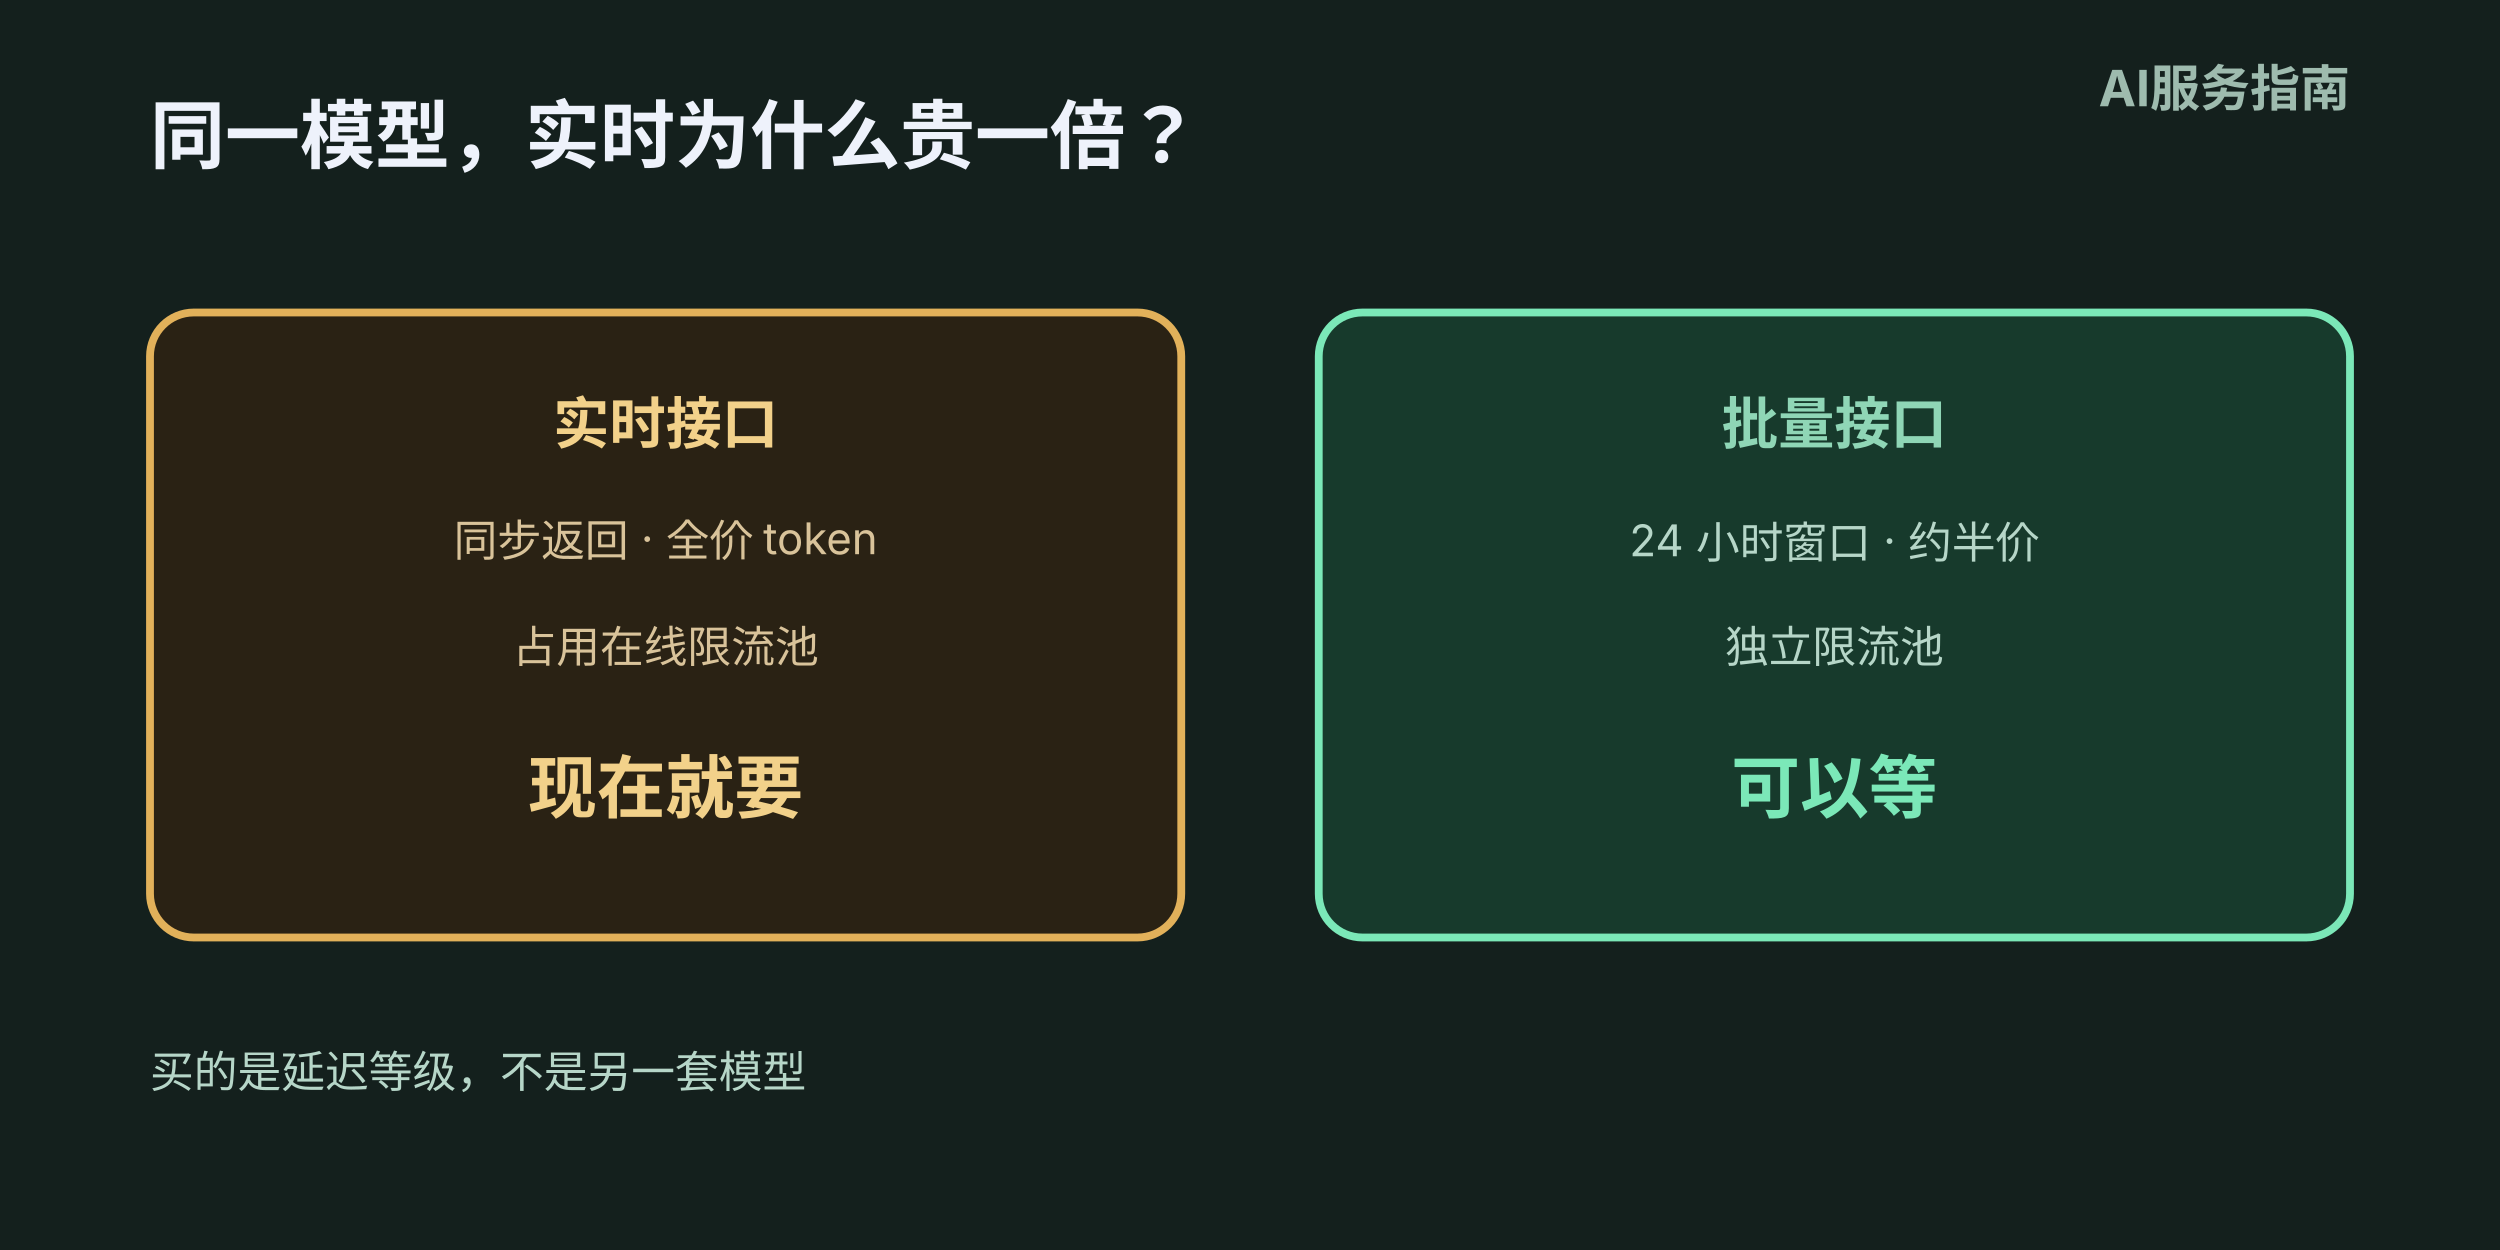
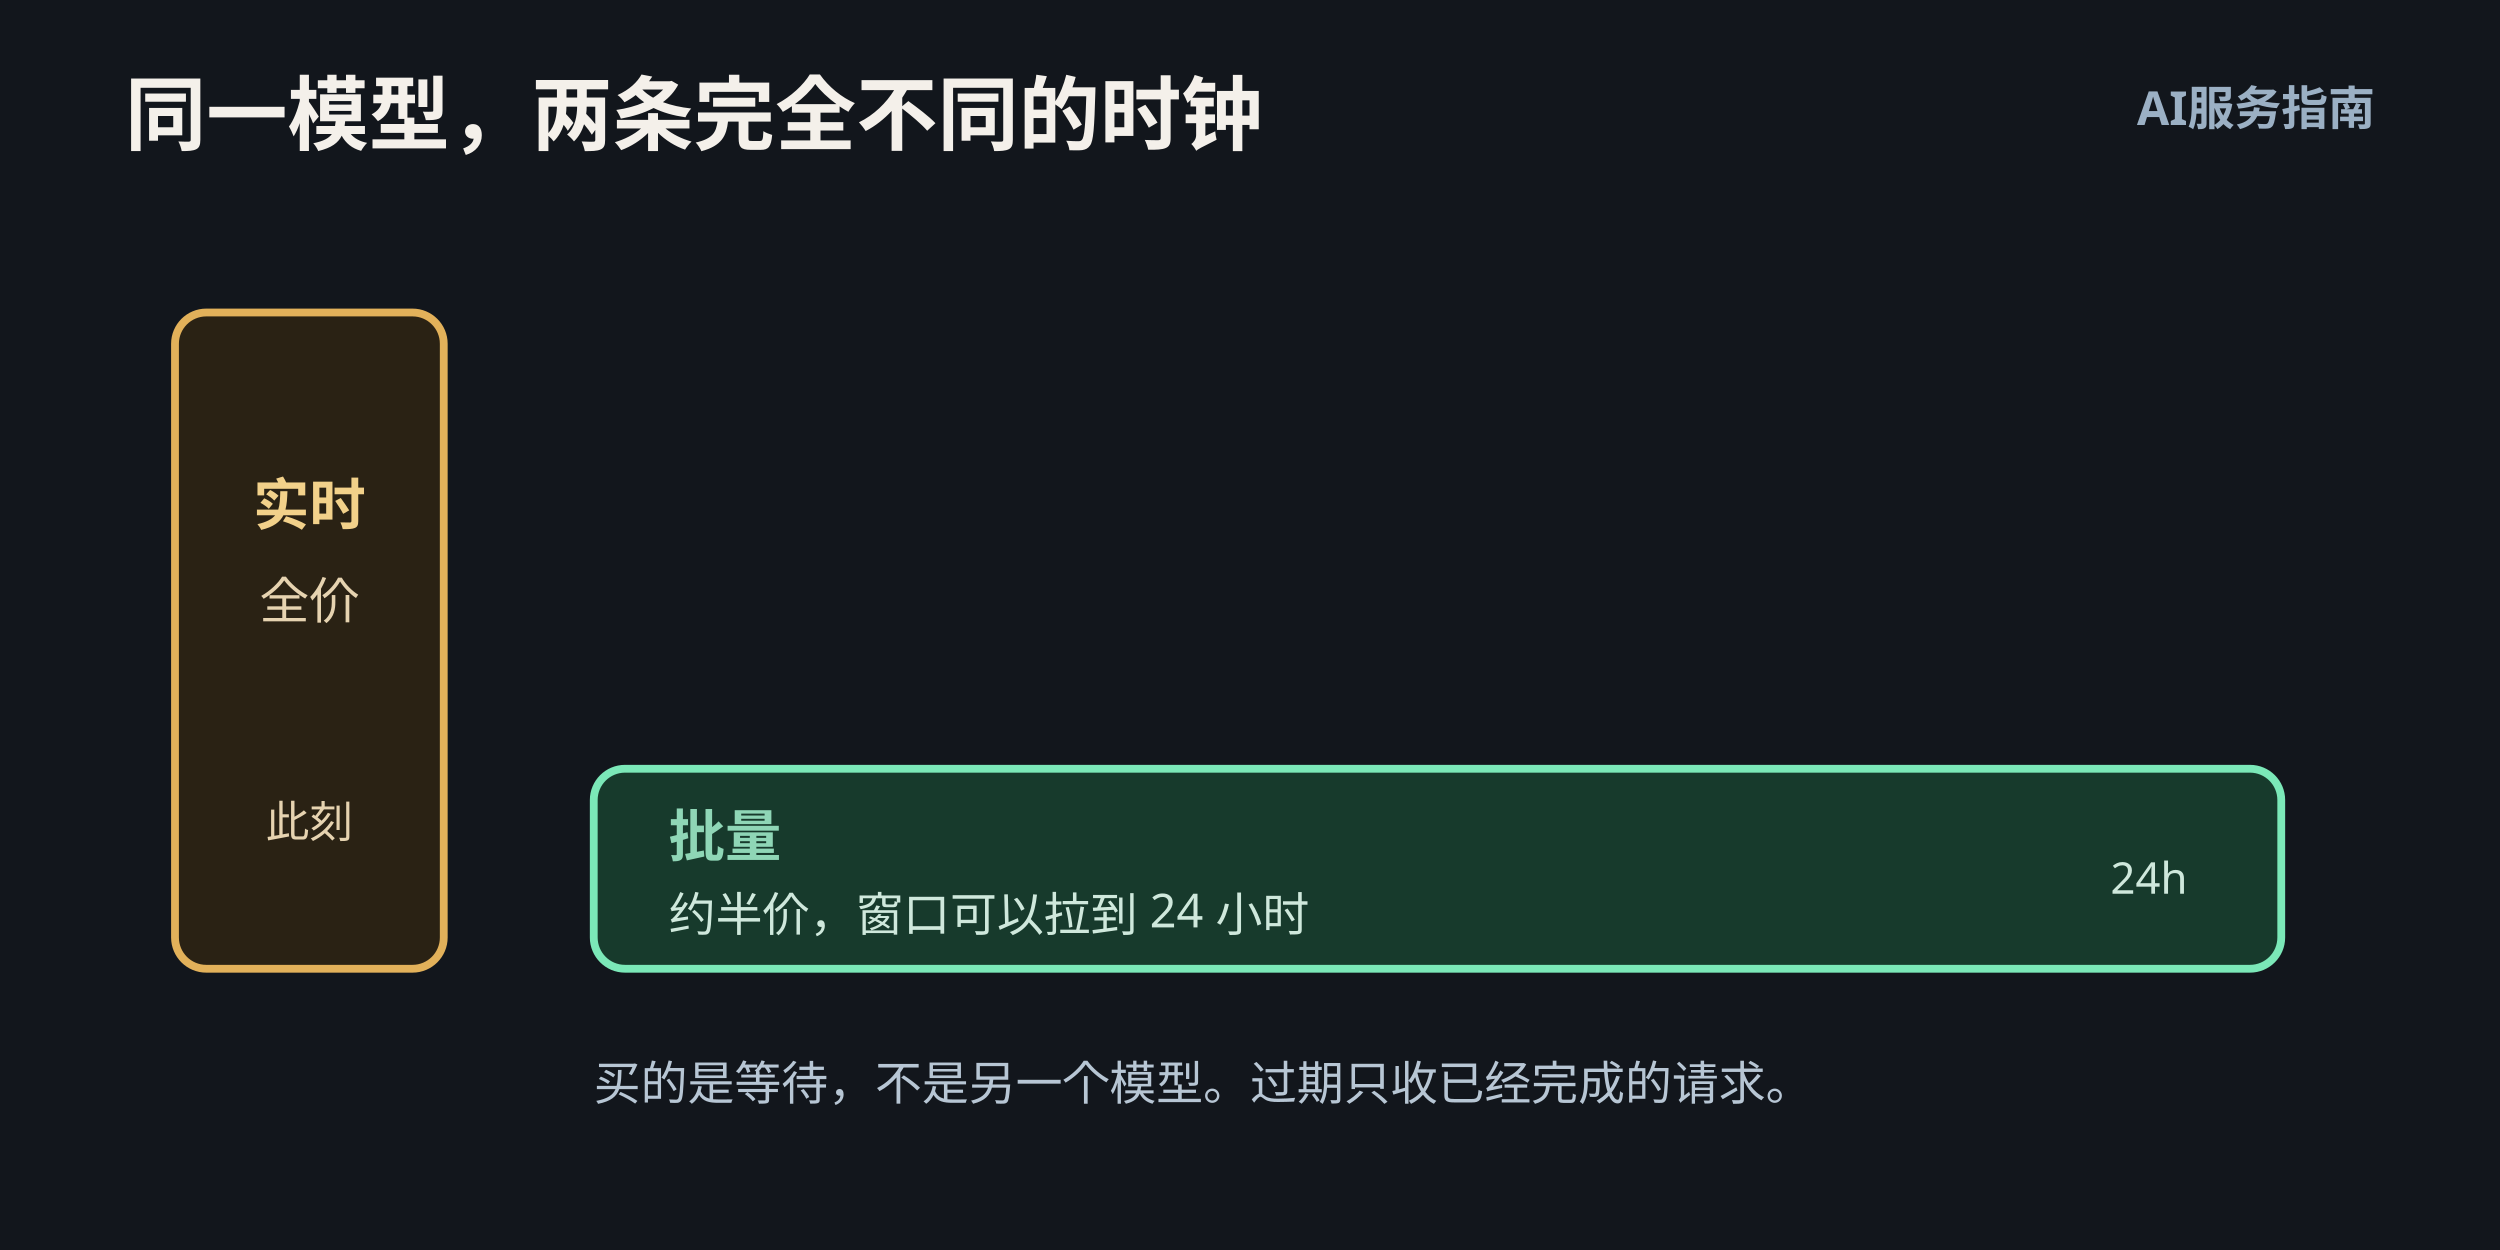
<svg xmlns="http://www.w3.org/2000/svg" viewBox="0 0 800 400" role="img" aria-label="实时接口贵、批量接口半价，同一模型两条通道">
-   <rect width="800" height="400" fill="#14201d" />
-   <text x="48" y="52" font-family="-apple-system, 'Segoe UI', sans-serif" font-size="24" font-weight="700" fill="#eef2fb">同一模型，实时为什么贵一倍？</text>
-   <g transform="translate(48,100)">
-     <rect x="0" y="0" width="330" height="200" rx="14" fill="#2a2214" stroke="#e2b15a" stroke-width="2.5" />
-     <text x="165" y="42" text-anchor="middle" font-family="-apple-system,'Segoe UI',sans-serif" font-size="18" font-weight="700" fill="#f2d18a">实时接口</text>
-     <text x="165" y="78" text-anchor="middle" font-family="-apple-system,'Segoe UI',sans-serif" font-size="14" fill="#d9c39a">同步返回 · 全价 token</text>
-     <text x="165" y="112" text-anchor="middle" font-family="-apple-system,'Segoe UI',sans-serif" font-size="14" fill="#d9c39a">占用在线限流池</text>
-     <text x="165" y="160" text-anchor="middle" font-family="-apple-system,'Segoe UI',sans-serif" font-size="22" font-weight="700" fill="#f2d18a">现在就要</text>
-   </g>
-   <g transform="translate(422,100)">
-     <rect x="0" y="0" width="330" height="200" rx="14" fill="#173a2c" stroke="#7be8b8" stroke-width="2.5" />
-     <text x="165" y="42" text-anchor="middle" font-family="-apple-system,'Segoe UI',sans-serif" font-size="18" font-weight="700" fill="#8fd6b6">批量接口</text>
-     <text x="165" y="78" text-anchor="middle" font-family="-apple-system,'Segoe UI',sans-serif" font-size="14" fill="#b6d6c8">24 小时窗口 · 约半价</text>
-     <text x="165" y="112" text-anchor="middle" font-family="-apple-system,'Segoe UI',sans-serif" font-size="14" fill="#b6d6c8">独立限流池</text>
-     <text x="165" y="160" text-anchor="middle" font-family="-apple-system,'Segoe UI',sans-serif" font-size="22" font-weight="700" fill="#7be8b8">可以等</text>
-   </g>
-   <text x="48" y="348" font-family="-apple-system,'Segoe UI',sans-serif" font-size="14" fill="#b6d6c8">买的是延迟等级，不是另一套模型</text>
-   <text x="752" y="34" text-anchor="end" font-family="-apple-system,'Segoe UI',sans-serif" font-size="16" font-weight="700" fill="#b6d6c8" opacity="0.85">AI服务指南</text>
+   <rect width="800" height="400" fill="#12161c" />
+   <text x="40" y="46" font-family="Segoe UI, Microsoft YaHei, sans-serif" font-size="26" font-weight="700" fill="#f4f0ea">同一模型，两条完全不同的时钟</text>
+   <text x="760" y="40" text-anchor="end" font-family="Segoe UI, Microsoft YaHei, sans-serif" font-size="15" font-weight="700" fill="#9bb0c4">AI服务指南</text>
+   <rect x="56" y="100" width="86" height="210" rx="10" fill="#2a2214" stroke="#e2b15a" stroke-width="2.5" />
+   <text x="99" y="168" text-anchor="middle" font-family="Segoe UI, Microsoft YaHei, sans-serif" font-size="18" font-weight="700" fill="#f2d18a">实时</text>
+   <text x="99" y="198" text-anchor="middle" font-family="Segoe UI, Microsoft YaHei, sans-serif" font-size="16" fill="#e6d3b0">全价</text>
+   <text x="99" y="268" text-anchor="middle" font-family="Segoe UI, Microsoft YaHei, sans-serif" font-size="14" fill="#e6d3b0">此刻</text>
+   <rect x="190" y="246" width="540" height="64" rx="10" fill="#173a2c" stroke="#7be8b8" stroke-width="2.5" />
+   <text x="214" y="274" font-family="Segoe UI, Microsoft YaHei, sans-serif" font-size="18" font-weight="700" fill="#8fd6b6">批量</text>
+   <text x="214" y="298" font-family="Segoe UI, Microsoft YaHei, sans-serif" font-size="15" fill="#cfe8dc">约半价，窗口可以拉到 24 小时</text>
+   <text x="700" y="286" text-anchor="end" font-family="Segoe UI, Microsoft YaHei, sans-serif" font-size="14" fill="#cfe8dc">24h</text>
+   <text x="190" y="352" font-family="Segoe UI, Microsoft YaHei, sans-serif" font-size="15" fill="#b7c6d4">买的是等待，不是另一个模型。过期只收已经完成的请求。</text>
</svg>
